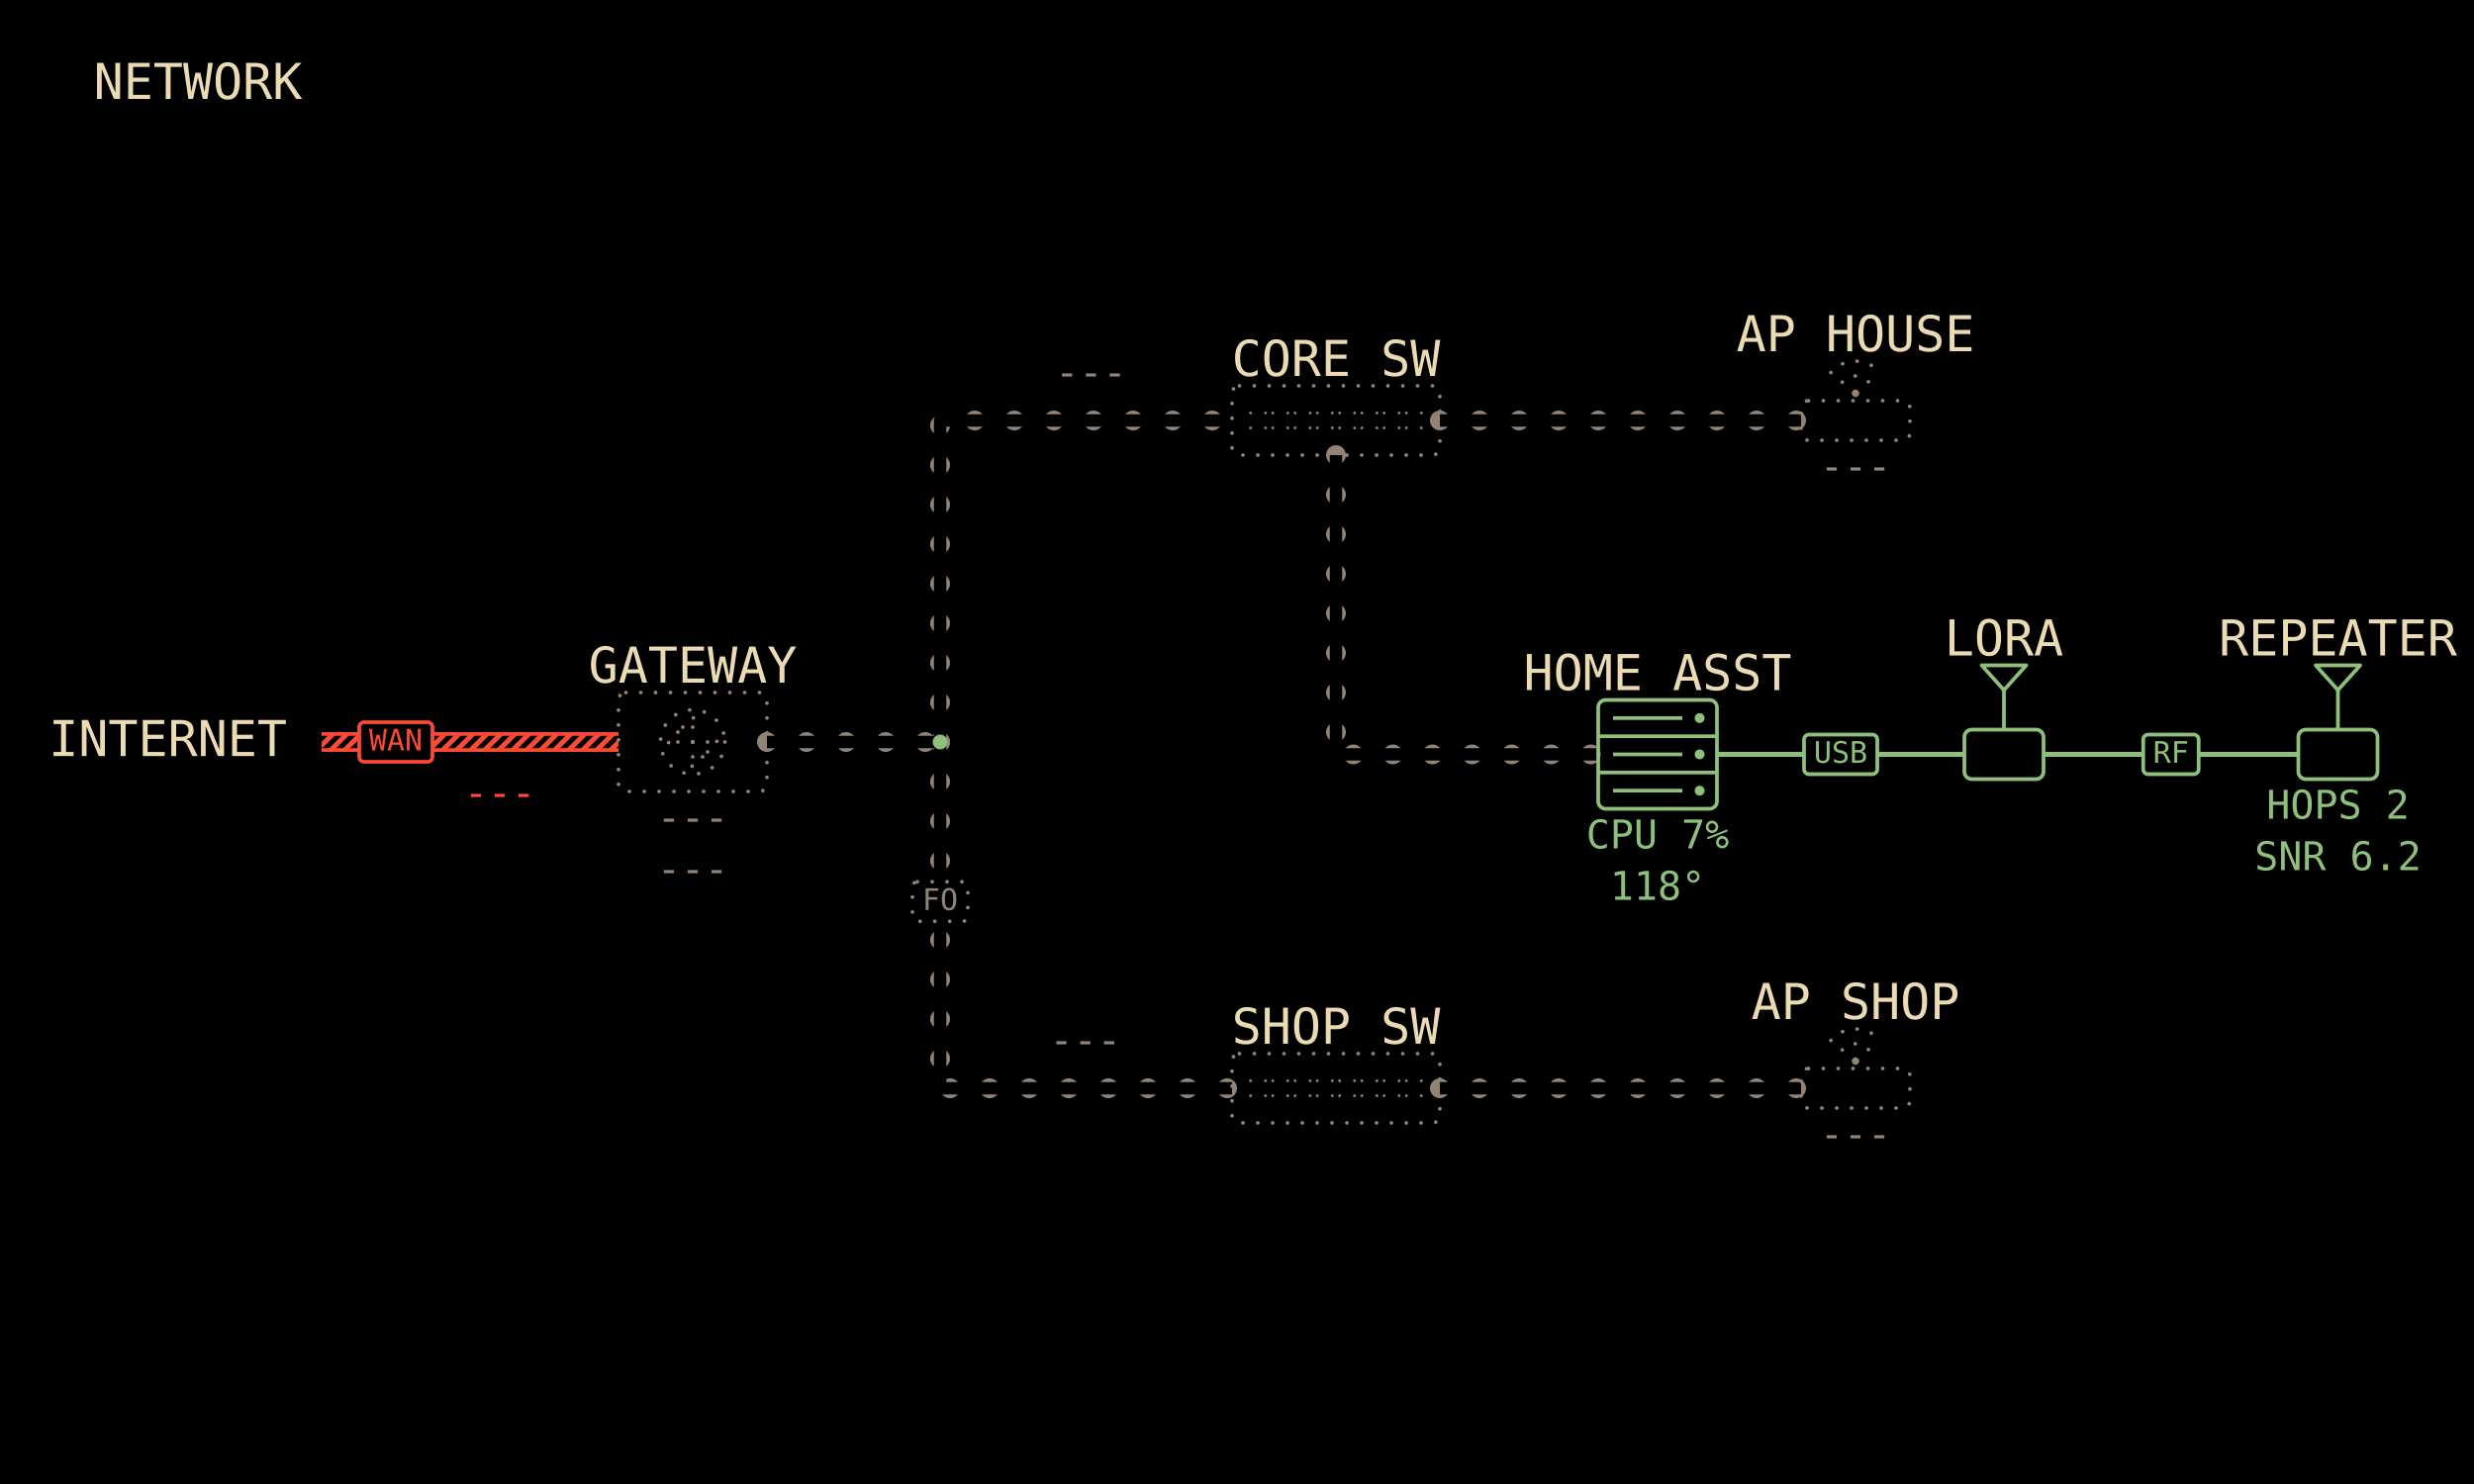
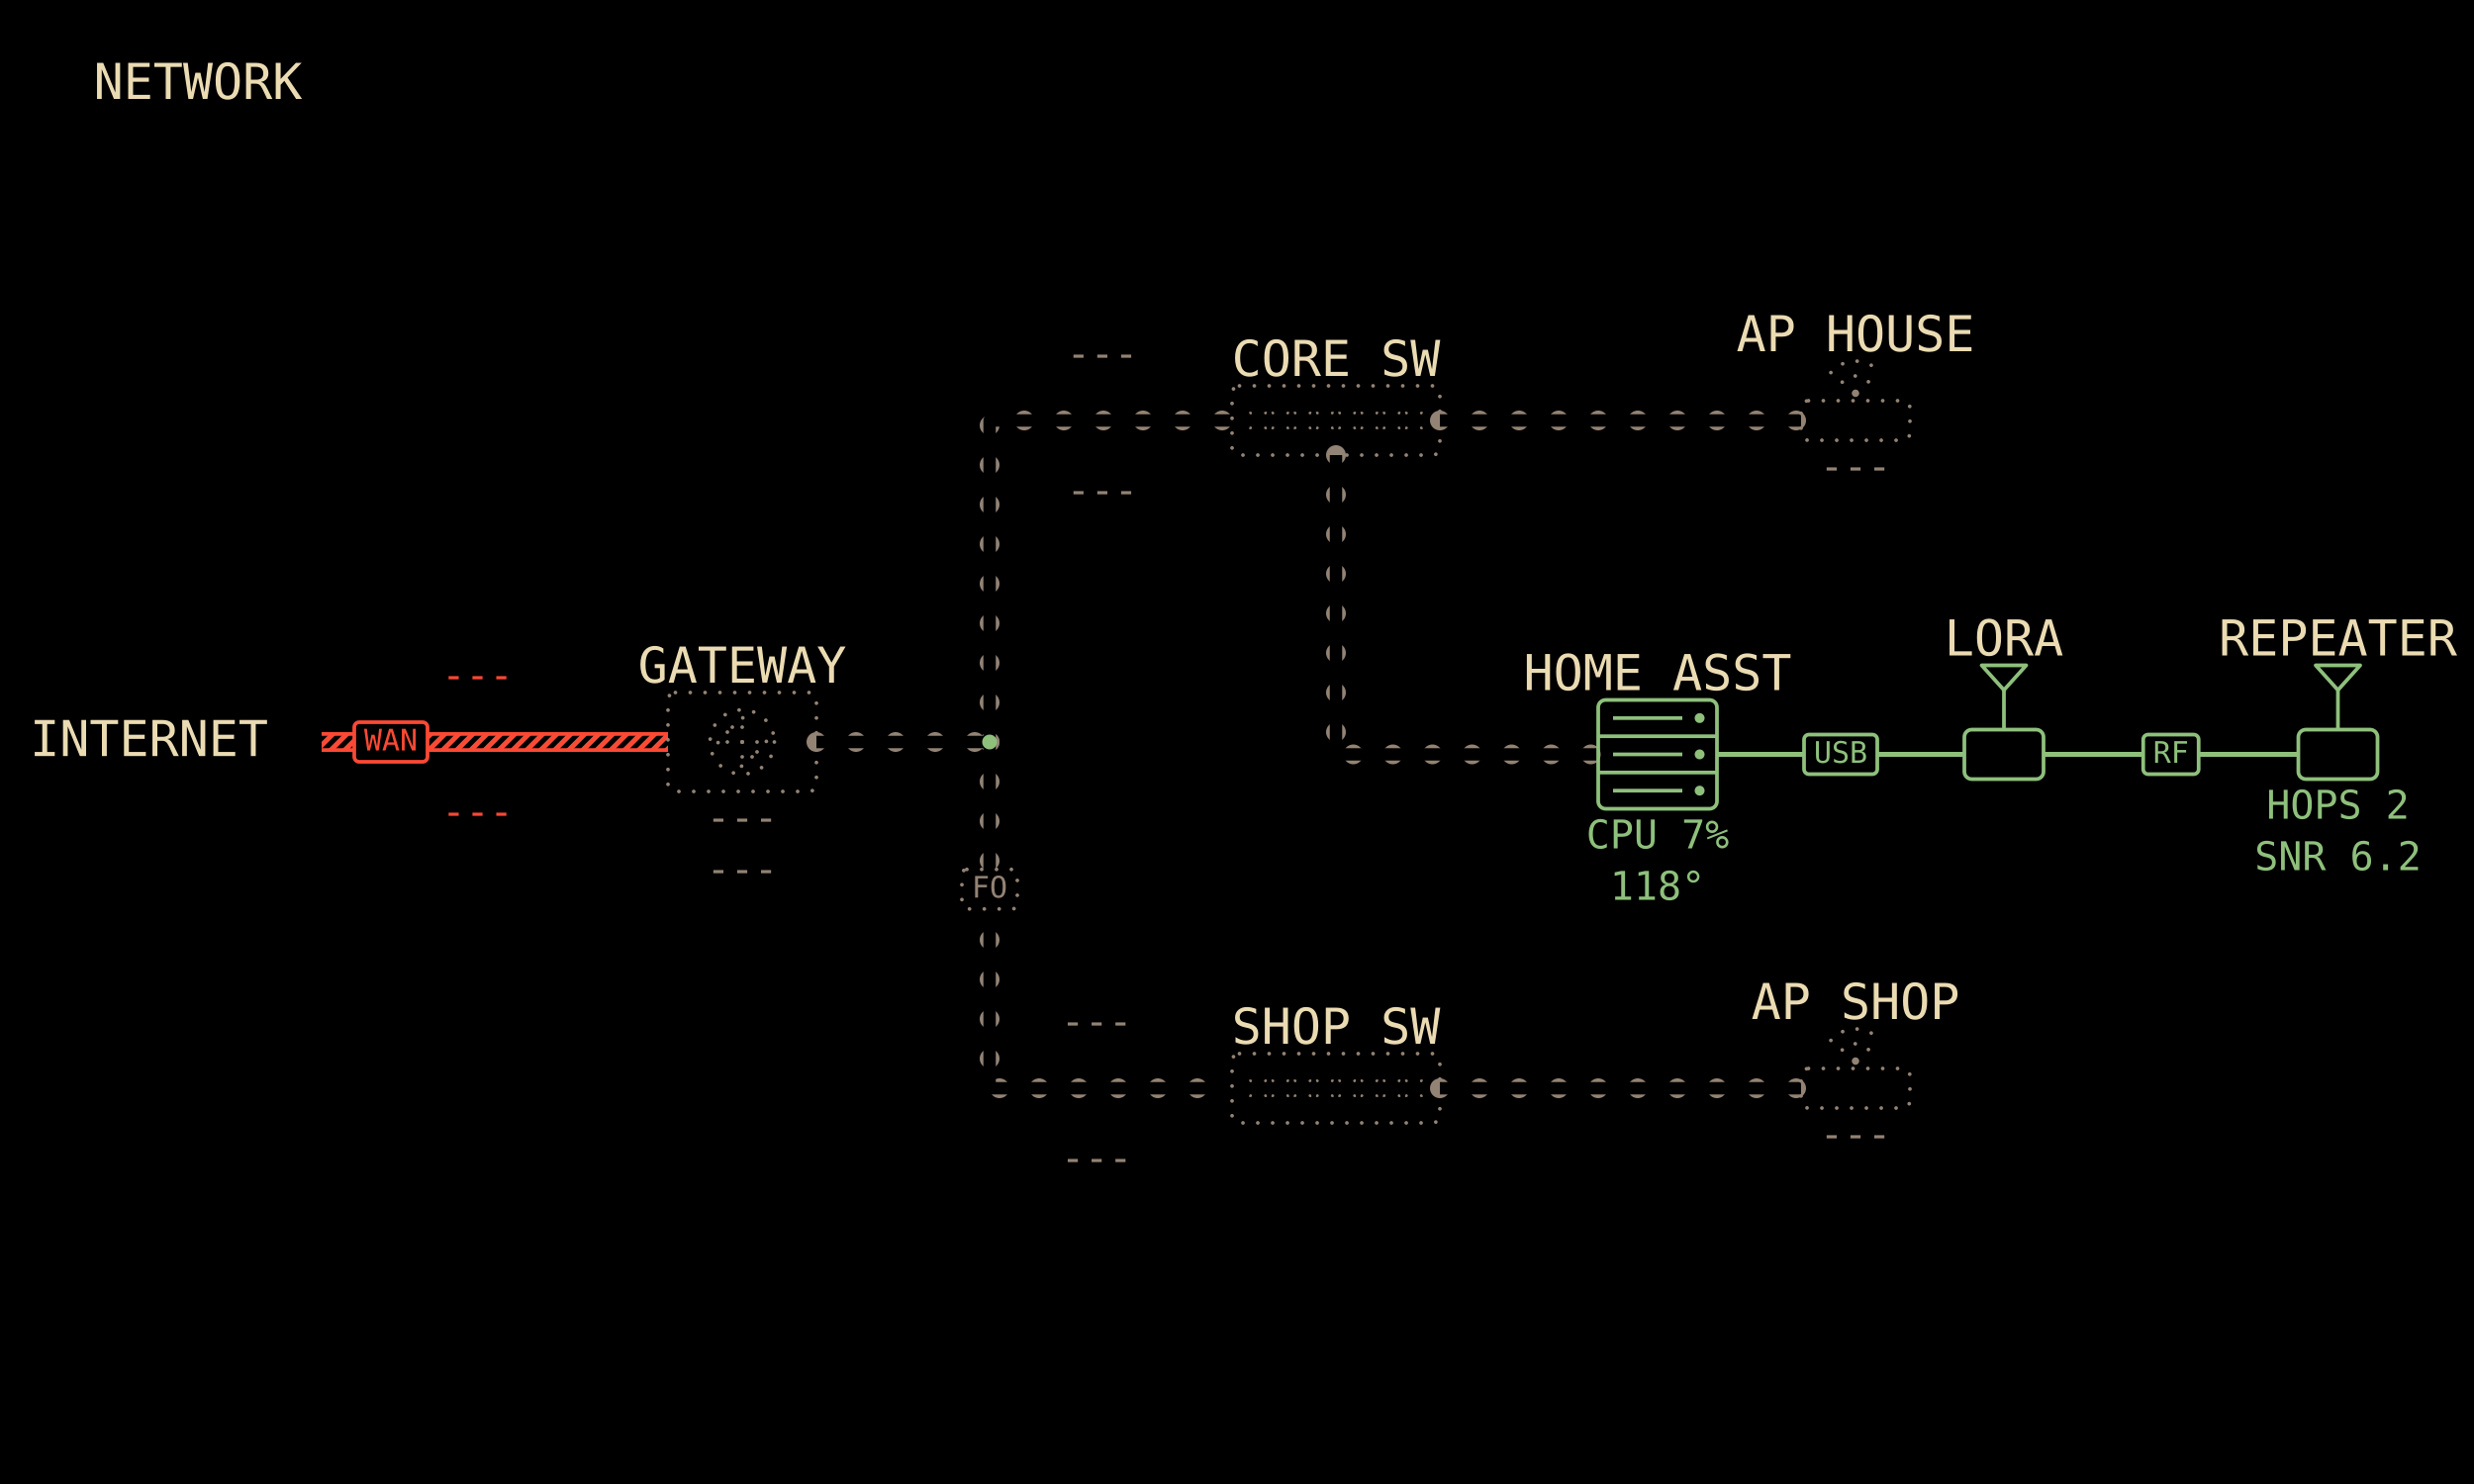
<svg xmlns="http://www.w3.org/2000/svg" viewBox="0 0 1000 600" width="1280" height="768" data-page="network" data-theme="mirror">
  <rect x="0" y="0" width="1000" height="600" fill="#000000" />
  <g id="casings">
    <g data-for="wan">
-       <polyline points="130,300 250,300" fill="none" stroke="#fb4934" stroke-width="8" stroke-linejoin="round" />
+       <polyline points="130,300 270,300" fill="none" stroke="#fb4934" stroke-width="8" stroke-linejoin="round" />
    </g>
    <g data-for="to_lan">
-       <polyline points="310,300 380,300" fill="none" stroke="#928374" stroke-width="8" stroke-dasharray="0 16" stroke-linecap="round" stroke-linejoin="round" />
+       <polyline points="330,300 400,300" fill="none" stroke="#928374" stroke-width="8" stroke-dasharray="0 16" stroke-linecap="round" stroke-linejoin="round" />
    </g>
    <g data-for="to_core">
-       <polyline points="380,300 380,170 498,170" fill="none" stroke="#928374" stroke-width="8" stroke-dasharray="0 16" stroke-linecap="round" stroke-linejoin="round" />
+       <polyline points="400,300 400,170 498,170" fill="none" stroke="#928374" stroke-width="8" stroke-dasharray="0 16" stroke-linecap="round" stroke-linejoin="round" />
    </g>
    <g data-for="to_ap_house">
      <polyline points="582,170 728,170" fill="none" stroke="#928374" stroke-width="8" stroke-dasharray="0 16" stroke-linecap="round" stroke-linejoin="round" />
    </g>
    <g data-for="to_host">
      <polyline points="540,184 540,305 646,305" fill="none" stroke="#928374" stroke-width="8" stroke-dasharray="0 16" stroke-linecap="round" stroke-linejoin="round" />
    </g>
    <g data-for="to_shop">
-       <polyline points="380,300 380,440 498,440" fill="none" stroke="#928374" stroke-width="8" stroke-dasharray="0 16" stroke-linecap="round" stroke-linejoin="round" />
+       <polyline points="400,300 400,440 498,440" fill="none" stroke="#928374" stroke-width="8" stroke-dasharray="0 16" stroke-linecap="round" stroke-linejoin="round" />
    </g>
    <g data-for="to_ap_shop">
      <polyline points="582,440 728,440" fill="none" stroke="#928374" stroke-width="8" stroke-dasharray="0 16" stroke-linecap="round" stroke-linejoin="round" />
    </g>
  </g>
  <g id="title">
    <text x="80" y="40" text-anchor="middle" font-family="DejaVu Sans Mono, monospace" font-size="20" fill="#ebdbb2">NETWORK</text>
  </g>
  <g id="wan">
    <pattern id="hatch-wan-0" width="4" height="4" patternUnits="userSpaceOnUse" patternTransform="rotate(45)">
      <rect x="0" y="0" width="4" height="4" fill="#000000" />
      <rect x="0" y="0" width="2" height="4" fill="#fb4934" />
    </pattern>
-     <line x1="130" y1="300" x2="250" y2="300" stroke="url(#hatch-wan-0)" stroke-width="5" stroke-linecap="butt" />
-     <rect x="145.2" y="292" width="29.6" height="16" rx="2" fill="#000000" stroke="#fb4934" stroke-width="1.5" />
-     <text x="160" y="300" text-anchor="middle" dominant-baseline="middle" font-family="DejaVu Sans Mono, monospace" font-size="12" fill="#fb4934">WAN</text>
-     <text x="116" y="300" text-anchor="end" dominant-baseline="middle" font-family="DejaVu Sans Mono, monospace" font-size="20" fill="#ebdbb2">INTERNET</text>
-     <text x="202" y="326" text-anchor="middle" font-family="DejaVu Sans Mono, monospace" font-size="16" fill="#fb4934">---</text>
+     <line x1="130" y1="300" x2="270" y2="300" stroke="url(#hatch-wan-0)" stroke-width="5" stroke-linecap="butt" />
+     <rect x="143.2" y="292" width="29.6" height="16" rx="2" fill="#000000" stroke="#fb4934" stroke-width="1.5" />
+     <text x="158" y="300" text-anchor="middle" dominant-baseline="middle" font-family="DejaVu Sans Mono, monospace" font-size="12" fill="#fb4934">WAN</text>
+     <text x="108.4" y="300" text-anchor="end" dominant-baseline="middle" font-family="DejaVu Sans Mono, monospace" font-size="20" fill="#ebdbb2">INTERNET</text>
+     <text x="193" y="278.4" text-anchor="middle" font-family="DejaVu Sans Mono, monospace" font-size="16" fill="#fb4934">---</text>
+     <text x="193" y="333.6" text-anchor="middle" font-family="DejaVu Sans Mono, monospace" font-size="16" fill="#fb4934">---</text>
  </g>
  <g id="gateway">
-     <rect x="250" y="280" width="60" height="40" rx="3" fill="none" stroke="#928374" stroke-width="1.5" stroke-dasharray="0 6" stroke-linecap="round" />
-     <circle cx="280" cy="300" r="13" fill="none" stroke="#928374" stroke-width="1.5" stroke-dasharray="0 6" stroke-linecap="round" />
-     <line x1="280" y1="300" x2="290" y2="300" stroke="#928374" stroke-width="1.5" stroke-dasharray="0 6" stroke-linecap="round" />
-     <polyline points="286,304 290,300 286,296" fill="none" stroke-linejoin="round" stroke="#928374" stroke-width="1.5" stroke-dasharray="0 6" stroke-linecap="round" />
-     <line x1="280" y1="300" x2="270" y2="300" stroke="#928374" stroke-width="1.5" stroke-dasharray="0 6" stroke-linecap="round" />
-     <polyline points="274,296 270,300 274,304" fill="none" stroke-linejoin="round" stroke="#928374" stroke-width="1.5" stroke-dasharray="0 6" stroke-linecap="round" />
-     <line x1="280" y1="300" x2="280" y2="310" stroke="#928374" stroke-width="1.5" stroke-dasharray="0 6" stroke-linecap="round" />
-     <polyline points="284,306 280,310 276,306" fill="none" stroke-linejoin="round" stroke="#928374" stroke-width="1.5" stroke-dasharray="0 6" stroke-linecap="round" />
-     <line x1="280" y1="300" x2="280" y2="290" stroke="#928374" stroke-width="1.5" stroke-dasharray="0 6" stroke-linecap="round" />
-     <polyline points="276,294 280,290 284,294" fill="none" stroke-linejoin="round" stroke="#928374" stroke-width="1.5" stroke-dasharray="0 6" stroke-linecap="round" />
-     <text x="280" y="276" text-anchor="middle" font-family="DejaVu Sans Mono, monospace" font-size="20" fill="#ebdbb2">GATEWAY</text>
-     <text x="280" y="336" text-anchor="middle" font-family="DejaVu Sans Mono, monospace" font-size="16" fill="#928374">---</text>
-     <text x="280" y="356.8" text-anchor="middle" font-family="DejaVu Sans Mono, monospace" font-size="16" fill="#928374">---</text>
+     <rect x="270" y="280" width="60" height="40" rx="3" fill="none" stroke="#928374" stroke-width="1.5" stroke-dasharray="0 6" stroke-linecap="round" />
+     <circle cx="300" cy="300" r="13" fill="none" stroke="#928374" stroke-width="1.5" stroke-dasharray="0 6" stroke-linecap="round" />
+     <line x1="300" y1="300" x2="310" y2="300" stroke="#928374" stroke-width="1.5" stroke-dasharray="0 6" stroke-linecap="round" />
+     <polyline points="306,304 310,300 306,296" fill="none" stroke-linejoin="round" stroke="#928374" stroke-width="1.5" stroke-dasharray="0 6" stroke-linecap="round" />
+     <line x1="300" y1="300" x2="290" y2="300" stroke="#928374" stroke-width="1.5" stroke-dasharray="0 6" stroke-linecap="round" />
+     <polyline points="294,296 290,300 294,304" fill="none" stroke-linejoin="round" stroke="#928374" stroke-width="1.5" stroke-dasharray="0 6" stroke-linecap="round" />
+     <line x1="300" y1="300" x2="300" y2="310" stroke="#928374" stroke-width="1.5" stroke-dasharray="0 6" stroke-linecap="round" />
+     <polyline points="304,306 300,310 296,306" fill="none" stroke-linejoin="round" stroke="#928374" stroke-width="1.5" stroke-dasharray="0 6" stroke-linecap="round" />
+     <line x1="300" y1="300" x2="300" y2="290" stroke="#928374" stroke-width="1.5" stroke-dasharray="0 6" stroke-linecap="round" />
+     <polyline points="296,294 300,290 304,294" fill="none" stroke-linejoin="round" stroke="#928374" stroke-width="1.5" stroke-dasharray="0 6" stroke-linecap="round" />
+     <text x="300" y="276" text-anchor="middle" font-family="DejaVu Sans Mono, monospace" font-size="20" fill="#ebdbb2">GATEWAY</text>
+     <text x="300" y="336" text-anchor="middle" font-family="DejaVu Sans Mono, monospace" font-size="16" fill="#928374">---</text>
+     <text x="300" y="356.8" text-anchor="middle" font-family="DejaVu Sans Mono, monospace" font-size="16" fill="#928374">---</text>
  </g>
  <g id="to_lan">
-     <polyline points="310,300 380,300" fill="none" stroke="#000000" stroke-width="5" stroke-linejoin="round" />
+     <polyline points="330,300 400,300" fill="none" stroke="#000000" stroke-width="5" stroke-linejoin="round" />
  </g>
  <g id="to_core">
-     <polyline points="380,300 380,170 498,170" fill="none" stroke="#000000" stroke-width="5" stroke-linejoin="round" />
-     <text x="440.96" y="156" text-anchor="middle" font-family="DejaVu Sans Mono, monospace" font-size="16" fill="#928374">---</text>
+     <polyline points="400,300 400,170 498,170" fill="none" stroke="#000000" stroke-width="5" stroke-linejoin="round" />
+     <text x="445.56" y="148.4" text-anchor="middle" font-family="DejaVu Sans Mono, monospace" font-size="16" fill="#928374">---</text>
+     <text x="445.56" y="203.6" text-anchor="middle" font-family="DejaVu Sans Mono, monospace" font-size="16" fill="#928374">---</text>
  </g>
  <g id="core_switch">
    <rect x="498" y="156" width="84" height="28" rx="3" fill="none" stroke="#928374" stroke-width="1.5" stroke-dasharray="0 6" stroke-linecap="round" />
    <rect x="505.5" y="167" width="6" height="6" fill="none" stroke="#928374" stroke-width="1.12" stroke-dasharray="0 6" stroke-linecap="round" />
    <rect x="514.5" y="167" width="6" height="6" fill="none" stroke="#928374" stroke-width="1.12" stroke-dasharray="0 6" stroke-linecap="round" />
    <rect x="523.5" y="167" width="6" height="6" fill="none" stroke="#928374" stroke-width="1.12" stroke-dasharray="0 6" stroke-linecap="round" />
    <rect x="532.5" y="167" width="6" height="6" fill="none" stroke="#928374" stroke-width="1.12" stroke-dasharray="0 6" stroke-linecap="round" />
    <rect x="541.5" y="167" width="6" height="6" fill="none" stroke="#928374" stroke-width="1.12" stroke-dasharray="0 6" stroke-linecap="round" />
    <rect x="550.5" y="167" width="6" height="6" fill="none" stroke="#928374" stroke-width="1.12" stroke-dasharray="0 6" stroke-linecap="round" />
    <rect x="559.5" y="167" width="6" height="6" fill="none" stroke="#928374" stroke-width="1.12" stroke-dasharray="0 6" stroke-linecap="round" />
    <rect x="568.5" y="167" width="6" height="6" fill="none" stroke="#928374" stroke-width="1.12" stroke-dasharray="0 6" stroke-linecap="round" />
    <text x="540" y="152" text-anchor="middle" font-family="DejaVu Sans Mono, monospace" font-size="20" fill="#ebdbb2">CORE SW</text>
  </g>
  <g id="to_ap_house">
    <polyline points="582,170 728,170" fill="none" stroke="#000000" stroke-width="5" stroke-linejoin="round" />
  </g>
  <g id="ap_house">
    <rect x="728" y="162" width="44" height="16" rx="3" fill="none" stroke="#928374" stroke-width="1.5" stroke-dasharray="0 6" stroke-linecap="round" />
    <circle cx="750" cy="159" r="1.5" fill="#928374" stroke="none" />
    <path d="M 744.64 154.5 A 7 7 0 0 1 755.36 154.5" fill="none" stroke-linecap="round" stroke="#928374" stroke-width="1.5" stroke-dasharray="0 6" />
    <path d="M 740.04 150.64 A 13 13 0 0 1 759.96 150.64" fill="none" stroke-linecap="round" stroke="#928374" stroke-width="1.5" stroke-dasharray="0 6" />
    <text x="750" y="142" text-anchor="middle" font-family="DejaVu Sans Mono, monospace" font-size="20" fill="#ebdbb2">AP HOUSE</text>
    <text x="750" y="194" text-anchor="middle" font-family="DejaVu Sans Mono, monospace" font-size="16" fill="#928374">---</text>
  </g>
  <g id="to_host">
    <polyline points="540,184 540,305 646,305" fill="none" stroke="#000000" stroke-width="5" stroke-linejoin="round" />
  </g>
  <g id="host">
    <rect x="646" y="283" width="48" height="44" rx="3" fill="none" stroke="#8ec07c" stroke-width="1.5" />
    <line x1="652" y1="290.33" x2="680" y2="290.33" stroke="#8ec07c" stroke-width="1.5" />
    <circle cx="687" cy="290.33" r="2" fill="#8ec07c" stroke="none" />
    <line x1="646" y1="297.67" x2="694" y2="297.67" stroke="#8ec07c" stroke-width="1.5" />
    <line x1="652" y1="305" x2="680" y2="305" stroke="#8ec07c" stroke-width="1.5" />
    <circle cx="687" cy="305" r="2" fill="#8ec07c" stroke="none" />
    <line x1="646" y1="312.33" x2="694" y2="312.33" stroke="#8ec07c" stroke-width="1.5" />
    <line x1="652" y1="319.67" x2="680" y2="319.67" stroke="#8ec07c" stroke-width="1.5" />
    <circle cx="687" cy="319.67" r="2" fill="#8ec07c" stroke="none" />
    <text x="670" y="279" text-anchor="middle" font-family="DejaVu Sans Mono, monospace" font-size="20" fill="#ebdbb2">HOME ASST</text>
    <text x="670" y="343" text-anchor="middle" font-family="DejaVu Sans Mono, monospace" font-size="16" fill="#8ec07c">CPU 7%</text>
    <text x="670" y="363.8" text-anchor="middle" font-family="DejaVu Sans Mono, monospace" font-size="16" fill="#8ec07c">118°</text>
  </g>
  <g id="usb">
    <polyline points="694,305 794,305" fill="none" stroke="#8ec07c" stroke-width="2" stroke-linejoin="round" />
    <rect x="729.2" y="297" width="29.6" height="16" rx="2" fill="#000000" stroke="#8ec07c" stroke-width="1.5" />
    <text x="744" y="305" text-anchor="middle" dominant-baseline="middle" font-family="DejaVu Sans Mono, monospace" font-size="12" fill="#8ec07c">USB</text>
  </g>
  <g id="lora">
    <rect x="794" y="295" width="32" height="20" rx="3" fill="none" stroke="#8ec07c" stroke-width="1.5" />
    <line x1="810" y1="295" x2="810" y2="279" stroke="#8ec07c" stroke-width="1.5" />
    <polygon points="801,269 819,269 810,279" fill="none" stroke-linejoin="round" stroke="#8ec07c" stroke-width="1.5" />
    <text x="810" y="265" text-anchor="middle" font-family="DejaVu Sans Mono, monospace" font-size="20" fill="#ebdbb2">LORA</text>
  </g>
  <g id="mesh">
    <polyline points="826,305 929,305" fill="none" stroke="#8ec07c" stroke-width="2" stroke-linejoin="round" />
    <rect x="866.3" y="297" width="22.4" height="16" rx="2" fill="#000000" stroke="#8ec07c" stroke-width="1.5" />
    <text x="877.5" y="305" text-anchor="middle" dominant-baseline="middle" font-family="DejaVu Sans Mono, monospace" font-size="12" fill="#8ec07c">RF</text>
  </g>
  <g id="repeater">
    <rect x="929" y="295" width="32" height="20" rx="3" fill="none" stroke="#8ec07c" stroke-width="1.5" />
    <line x1="945" y1="295" x2="945" y2="279" stroke="#8ec07c" stroke-width="1.5" />
    <polygon points="936,269 954,269 945,279" fill="none" stroke-linejoin="round" stroke="#8ec07c" stroke-width="1.5" />
    <text x="945" y="265" text-anchor="middle" font-family="DejaVu Sans Mono, monospace" font-size="20" fill="#ebdbb2">REPEATER</text>
    <text x="945" y="331" text-anchor="middle" font-family="DejaVu Sans Mono, monospace" font-size="16" fill="#8ec07c">HOPS 2</text>
    <text x="945" y="351.8" text-anchor="middle" font-family="DejaVu Sans Mono, monospace" font-size="16" fill="#8ec07c">SNR 6.2</text>
  </g>
  <g id="to_shop">
-     <polyline points="380,300 380,440 498,440" fill="none" stroke="#000000" stroke-width="5" stroke-linejoin="round" />
-     <rect x="368.8" y="356.5" width="22.4" height="16" rx="2" fill="#000000" stroke="#928374" stroke-width="1.5" stroke-dasharray="0 6" stroke-linecap="round" />
-     <text x="380" y="364.5" text-anchor="middle" dominant-baseline="middle" font-family="DejaVu Sans Mono, monospace" font-size="12" fill="#928374">FO</text>
-     <text x="438.66" y="426" text-anchor="middle" font-family="DejaVu Sans Mono, monospace" font-size="16" fill="#928374">---</text>
+     <polyline points="400,300 400,440 498,440" fill="none" stroke="#000000" stroke-width="5" stroke-linejoin="round" />
+     <rect x="388.8" y="351.5" width="22.4" height="16" rx="2" fill="#000000" stroke="#928374" stroke-width="1.5" stroke-dasharray="0 6" stroke-linecap="round" />
+     <text x="400" y="359.5" text-anchor="middle" dominant-baseline="middle" font-family="DejaVu Sans Mono, monospace" font-size="12" fill="#928374">FO</text>
+     <text x="443.26" y="418.4" text-anchor="middle" font-family="DejaVu Sans Mono, monospace" font-size="16" fill="#928374">---</text>
+     <text x="443.26" y="473.6" text-anchor="middle" font-family="DejaVu Sans Mono, monospace" font-size="16" fill="#928374">---</text>
  </g>
  <g id="shop_switch">
    <rect x="498" y="426" width="84" height="28" rx="3" fill="none" stroke="#928374" stroke-width="1.5" stroke-dasharray="0 6" stroke-linecap="round" />
    <rect x="505.5" y="437" width="6" height="6" fill="none" stroke="#928374" stroke-width="1.12" stroke-dasharray="0 6" stroke-linecap="round" />
    <rect x="514.5" y="437" width="6" height="6" fill="none" stroke="#928374" stroke-width="1.12" stroke-dasharray="0 6" stroke-linecap="round" />
    <rect x="523.5" y="437" width="6" height="6" fill="none" stroke="#928374" stroke-width="1.12" stroke-dasharray="0 6" stroke-linecap="round" />
    <rect x="532.5" y="437" width="6" height="6" fill="none" stroke="#928374" stroke-width="1.12" stroke-dasharray="0 6" stroke-linecap="round" />
    <rect x="541.5" y="437" width="6" height="6" fill="none" stroke="#928374" stroke-width="1.12" stroke-dasharray="0 6" stroke-linecap="round" />
    <rect x="550.5" y="437" width="6" height="6" fill="none" stroke="#928374" stroke-width="1.12" stroke-dasharray="0 6" stroke-linecap="round" />
    <rect x="559.5" y="437" width="6" height="6" fill="none" stroke="#928374" stroke-width="1.12" stroke-dasharray="0 6" stroke-linecap="round" />
    <rect x="568.5" y="437" width="6" height="6" fill="none" stroke="#928374" stroke-width="1.12" stroke-dasharray="0 6" stroke-linecap="round" />
    <text x="540" y="422" text-anchor="middle" font-family="DejaVu Sans Mono, monospace" font-size="20" fill="#ebdbb2">SHOP SW</text>
  </g>
  <g id="to_ap_shop">
    <polyline points="582,440 728,440" fill="none" stroke="#000000" stroke-width="5" stroke-linejoin="round" />
  </g>
  <g id="ap_shop">
    <rect x="728" y="432" width="44" height="16" rx="3" fill="none" stroke="#928374" stroke-width="1.5" stroke-dasharray="0 6" stroke-linecap="round" />
    <circle cx="750" cy="429" r="1.5" fill="#928374" stroke="none" />
    <path d="M 744.64 424.5 A 7 7 0 0 1 755.36 424.5" fill="none" stroke-linecap="round" stroke="#928374" stroke-width="1.5" stroke-dasharray="0 6" />
    <path d="M 740.04 420.64 A 13 13 0 0 1 759.96 420.64" fill="none" stroke-linecap="round" stroke="#928374" stroke-width="1.5" stroke-dasharray="0 6" />
    <text x="750" y="412" text-anchor="middle" font-family="DejaVu Sans Mono, monospace" font-size="20" fill="#ebdbb2">AP SHOP</text>
    <text x="750" y="464" text-anchor="middle" font-family="DejaVu Sans Mono, monospace" font-size="16" fill="#928374">---</text>
  </g>
  <g id="lan">
-     <circle cx="380" cy="300" r="3" fill="#8ec07c" />
+     <circle cx="400" cy="300" r="3" fill="#8ec07c" />
  </g>
</svg>
